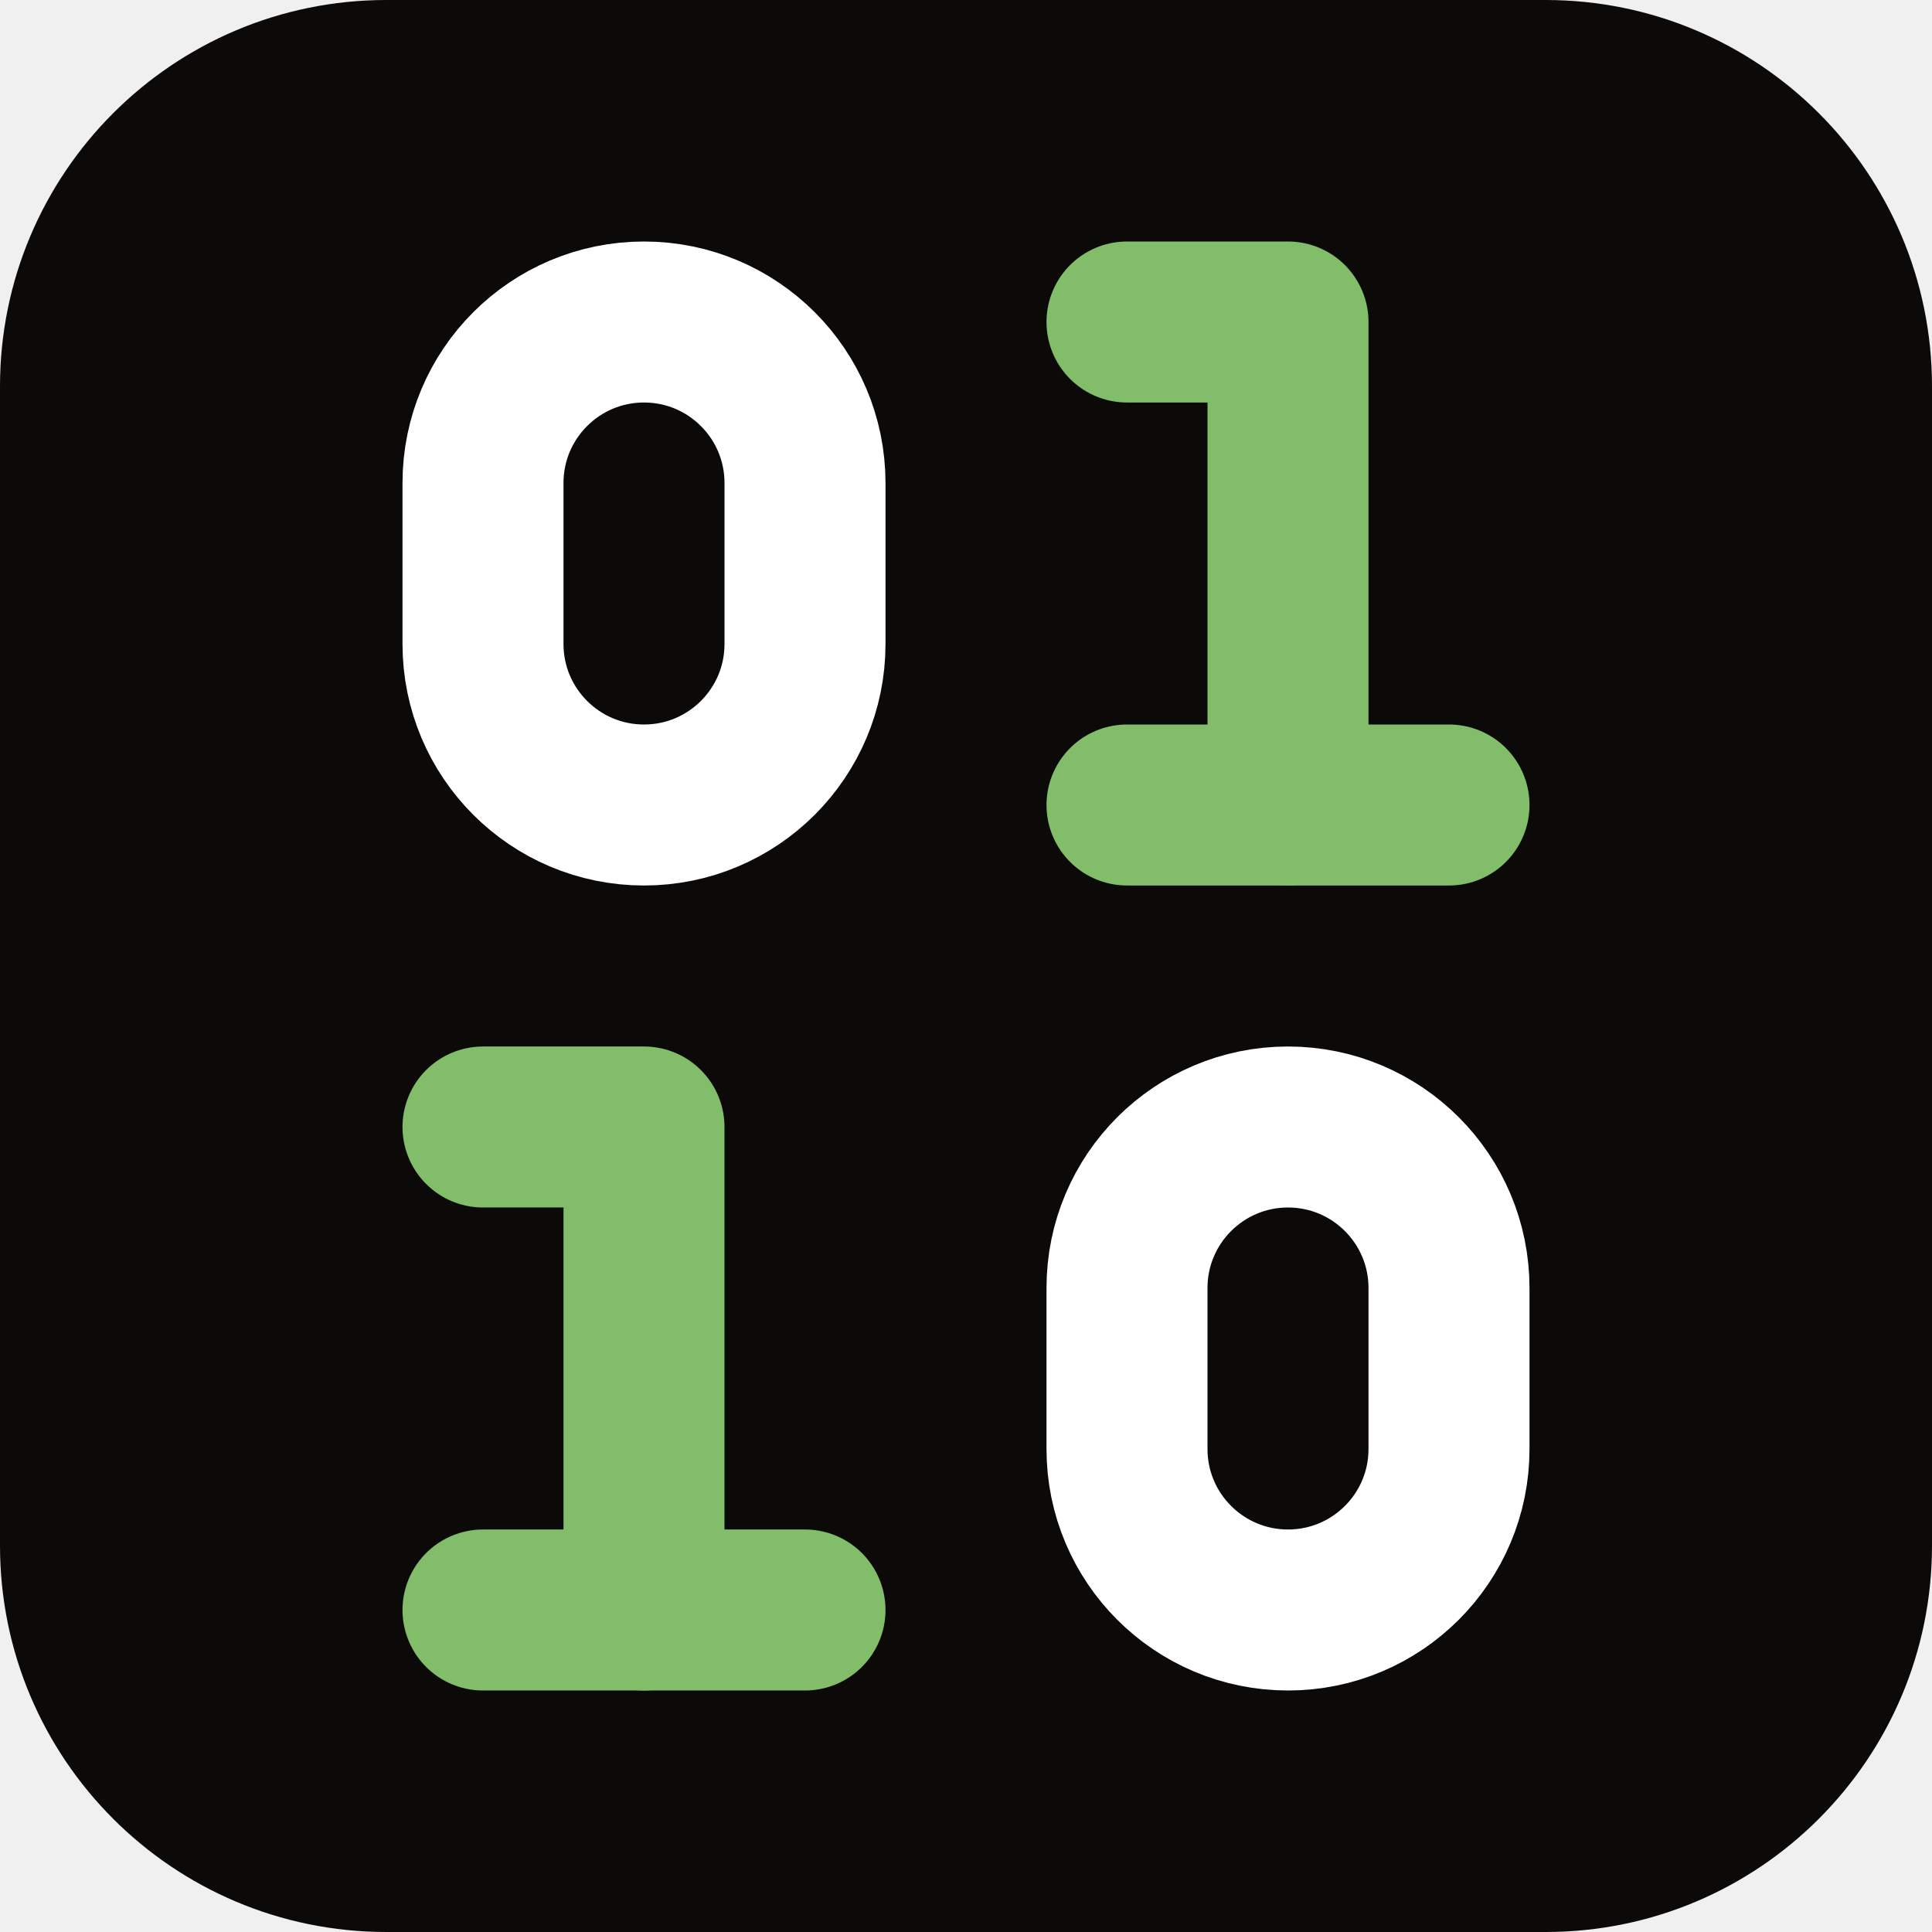
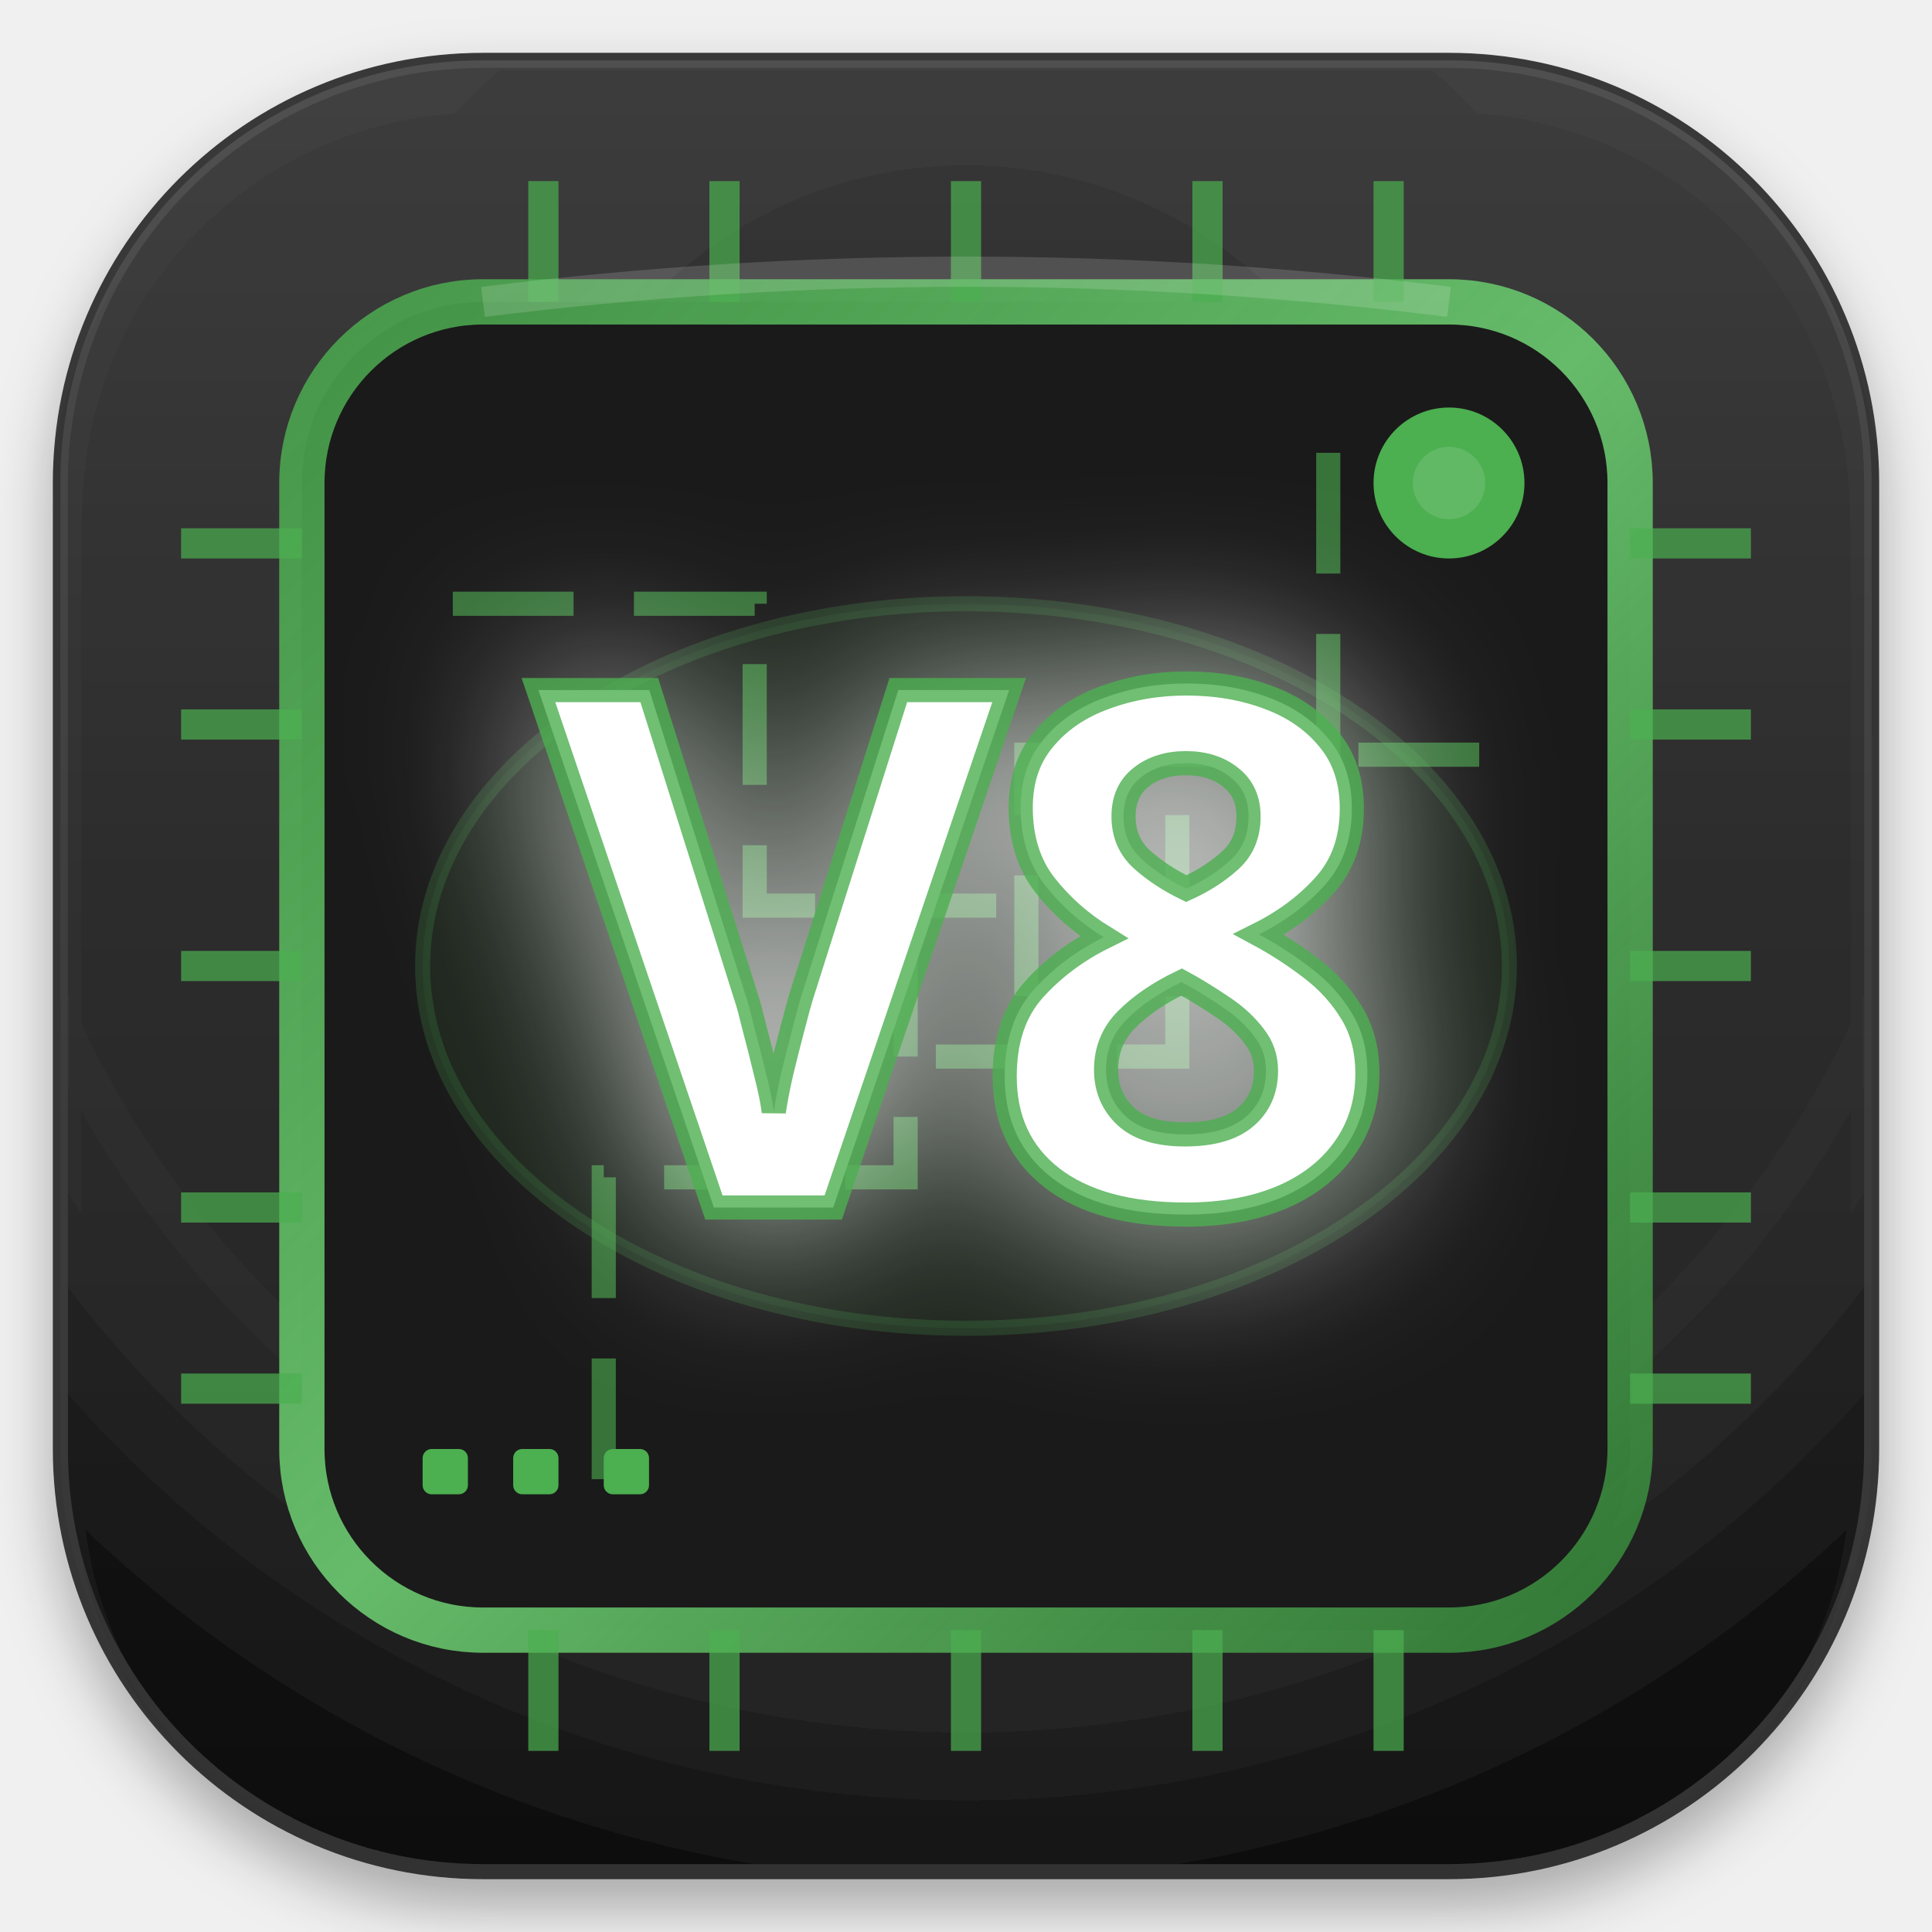
- <svg xmlns="http://www.w3.org/2000/svg" width="256" height="256" viewBox="0 0 256 256" fill="none">
-   <g clip-path="url(#clip0_110_136)">
-     <rect width="256" height="256" rx="51.2" fill="#0C0A09" />
-     <path d="M192 170.667C192 158.885 182.449 149.333 170.667 149.333C158.885 149.333 149.333 158.885 149.333 170.667V192C149.333 203.782 158.885 213.333 170.667 213.333C182.449 213.333 192 203.782 192 192V170.667Z" stroke="white" stroke-width="21.333" stroke-linecap="round" stroke-linejoin="round" />
-     <path d="M106.667 64C106.667 52.218 97.115 42.667 85.333 42.667C73.551 42.667 64 52.218 64 64V85.333C64 97.115 73.551 106.667 85.333 106.667C97.115 106.667 106.667 97.115 106.667 85.333V64Z" stroke="white" stroke-width="21.333" stroke-linecap="round" stroke-linejoin="round" />
-     <path d="M64 213.333H106.667" stroke="#82BD69" stroke-width="21.333" stroke-linecap="round" stroke-linejoin="round" />
-     <path d="M149.333 106.667H192" stroke="#82BD69" stroke-width="21.333" stroke-linecap="round" stroke-linejoin="round" />
-     <path d="M64 149.333H85.333V213.333" stroke="#82BD69" stroke-width="21.333" stroke-linecap="round" stroke-linejoin="round" />
-     <path d="M149.333 42.667H170.667V106.667" stroke="#82BD69" stroke-width="21.333" stroke-linecap="round" stroke-linejoin="round" />
+ <svg xmlns="http://www.w3.org/2000/svg" viewBox="0 0 64 64">
+   <defs>
+     <radialGradient id="bgGradient" cx="50%" cy="30%" r="80%">
+       <stop offset="0%" style="stop-color:#1e1e1e;stop-opacity:1" />
+       <stop offset="70%" style="stop-color:#2d2d2d;stop-opacity:1" />
+       <stop offset="100%" style="stop-color:#0d0d0d;stop-opacity:1" />
+     </radialGradient>
+     <linearGradient id="v8Gradient" x1="0%" y1="0%" x2="100%" y2="100%">
+       <stop offset="0%" style="stop-color:#66BB6A;stop-opacity:1" />
+       <stop offset="50%" style="stop-color:#4CAF50;stop-opacity:1" />
+       <stop offset="100%" style="stop-color:#2E7D32;stop-opacity:1" />
+     </linearGradient>
+     <linearGradient id="chipBorder" x1="0%" y1="0%" x2="100%" y2="100%">
+       <stop offset="0%" style="stop-color:#4CAF50;stop-opacity:0.8" />
+       <stop offset="50%" style="stop-color:#66BB6A;stop-opacity:1" />
+       <stop offset="100%" style="stop-color:#388E3C;stop-opacity:0.8" />
+     </linearGradient>
+     <filter id="innerShadow">
+       <feOffset dx="0" dy="1" />
+       <feGaussianBlur stdDeviation="1" result="offset-blur" />
+       <feFlood flood-color="#000000" flood-opacity="0.3" />
+       <feComposite in2="offset-blur" operator="in" />
+       <feComposite in2="SourceGraphic" operator="over" />
+     </filter>
+     <filter id="textGlow" x="-50%" y="-50%" width="200%" height="200%">
+       <feGaussianBlur stdDeviation="3" result="coloredBlur" />
+       <feMerge>
+         <feMergeNode in="coloredBlur" />
+         <feMergeNode in="SourceGraphic" />
+       </feMerge>
+     </filter>
+     <linearGradient id="metallic" x1="0%" y1="0%" x2="0%" y2="100%">
+       <stop offset="0%" style="stop-color:rgba(255,255,255,0.3);stop-opacity:1" />
+       <stop offset="50%" style="stop-color:rgba(255,255,255,0.1);stop-opacity:1" />
+       <stop offset="100%" style="stop-color:rgba(255,255,255,0);stop-opacity:1" />
+     </linearGradient>
+     <style>
+       .circuit-line { 
+         stroke-dasharray: 4,2;
+         animation: flow 3s linear infinite;
+         opacity: 0.6;
+       }
+       
+       .power-led { 
+         animation: powerPulse 2s ease-in-out infinite;
+       }
+       
+       .cpu-core {
+         animation: processingPulse 4s ease-in-out infinite;
+       }
+       
+       @keyframes flow {
+         0% { stroke-dashoffset: 0; }
+         100% { stroke-dashoffset: 12; }
+       }
+       
+       @keyframes powerPulse {
+         0%, 100% { opacity: 0.4; fill: #4CAF50; }
+         50% { opacity: 1; fill: #66BB6A; }
+       }
+       
+       @keyframes processingPulse {
+         0%, 100% { opacity: 0.8; }
+         50% { opacity: 1; transform: scale(1.02); }
+       }
+     </style>
+   </defs>
+   <rect x="2" y="2" width="60" height="60" rx="14" ry="14" fill="url(#bgGradient)" stroke="#3a3a3a" stroke-width="0.5" filter="url(#innerShadow)" />
+   <rect x="2" y="2" width="60" height="60" rx="14" ry="14" fill="url(#metallic)" opacity="0.4" />
+   <rect x="10" y="10" width="44" height="44" rx="6" ry="6" fill="#1a1a1a" stroke="url(#chipBorder)" stroke-width="1.5" class="cpu-core" />
+   <g stroke="#4CAF50" stroke-width="1" opacity="0.7">
+     <line x1="18" y1="6" x2="18" y2="10" />
+     <line x1="24" y1="6" x2="24" y2="10" />
+     <line x1="32" y1="6" x2="32" y2="10" />
+     <line x1="40" y1="6" x2="40" y2="10" />
+     <line x1="46" y1="6" x2="46" y2="10" />
+     <line x1="18" y1="54" x2="18" y2="58" />
+     <line x1="24" y1="54" x2="24" y2="58" />
+     <line x1="32" y1="54" x2="32" y2="58" />
+     <line x1="40" y1="54" x2="40" y2="58" />
+     <line x1="46" y1="54" x2="46" y2="58" />
+     <line x1="6" y1="18" x2="10" y2="18" />
+     <line x1="6" y1="24" x2="10" y2="24" />
+     <line x1="6" y1="32" x2="10" y2="32" />
+     <line x1="6" y1="40" x2="10" y2="40" />
+     <line x1="6" y1="46" x2="10" y2="46" />
+     <line x1="54" y1="18" x2="58" y2="18" />
+     <line x1="54" y1="24" x2="58" y2="24" />
+     <line x1="54" y1="32" x2="58" y2="32" />
+     <line x1="54" y1="40" x2="58" y2="40" />
+     <line x1="54" y1="46" x2="58" y2="46" />
  </g>
-   <defs>
-     <clipPath id="clip0_110_136">
-       <rect width="256" height="256" fill="white" />
-     </clipPath>
-   </defs>
+   <g class="circuit-line" stroke="#4CAF50" stroke-width="0.8" fill="none">
+     <path d="M 15 20 L 25 20 L 25 30 L 35 30" />
+     <path d="M 49 25 L 39 25 L 39 35 L 29 35" />
+     <path d="M 20 49 L 20 39 L 30 39 L 30 29" />
+     <path d="M 44 15 L 44 25 L 34 25 L 34 35" />
+   </g>
+   <ellipse cx="32" cy="32" rx="18" ry="12" fill="rgba(76,175,80,0.08)" stroke="rgba(76,175,80,0.2)" stroke-width="0.5" />
+   <text x="32" y="40" text-anchor="middle" font-family="'Segoe UI', 'Arial Black', sans-serif" font-size="24" font-weight="900" fill="#ffffff" filter="url(#textGlow)" letter-spacing="-1px">V8</text>
+   <text x="32" y="40" text-anchor="middle" font-family="'Segoe UI', 'Arial Black', sans-serif" font-size="24" font-weight="900" fill="none" stroke="#4CAF50" stroke-width="0.8" letter-spacing="-1px" opacity="0.8">V8</text>
+   <circle cx="48" cy="16" r="2.5" fill="#4CAF50" class="power-led" />
+   <circle cx="48" cy="16" r="1.2" fill="#66BB6A" opacity="0.8" />
+   <g class="power-led">
+     <rect x="14" y="48" width="1.5" height="1.5" rx="0.3" fill="#4CAF50" />
+     <rect x="17" y="48" width="1.5" height="1.5" rx="0.3" fill="#4CAF50" style="animation-delay: 0.3s" />
+     <rect x="20" y="48" width="1.5" height="1.5" rx="0.3" fill="#4CAF50" style="animation-delay: 0.6s" />
+   </g>
+   <path d="M 16 10 Q 32 8 48 10" stroke="rgba(255,255,255,0.15)" stroke-width="1" fill="none" />
</svg>
